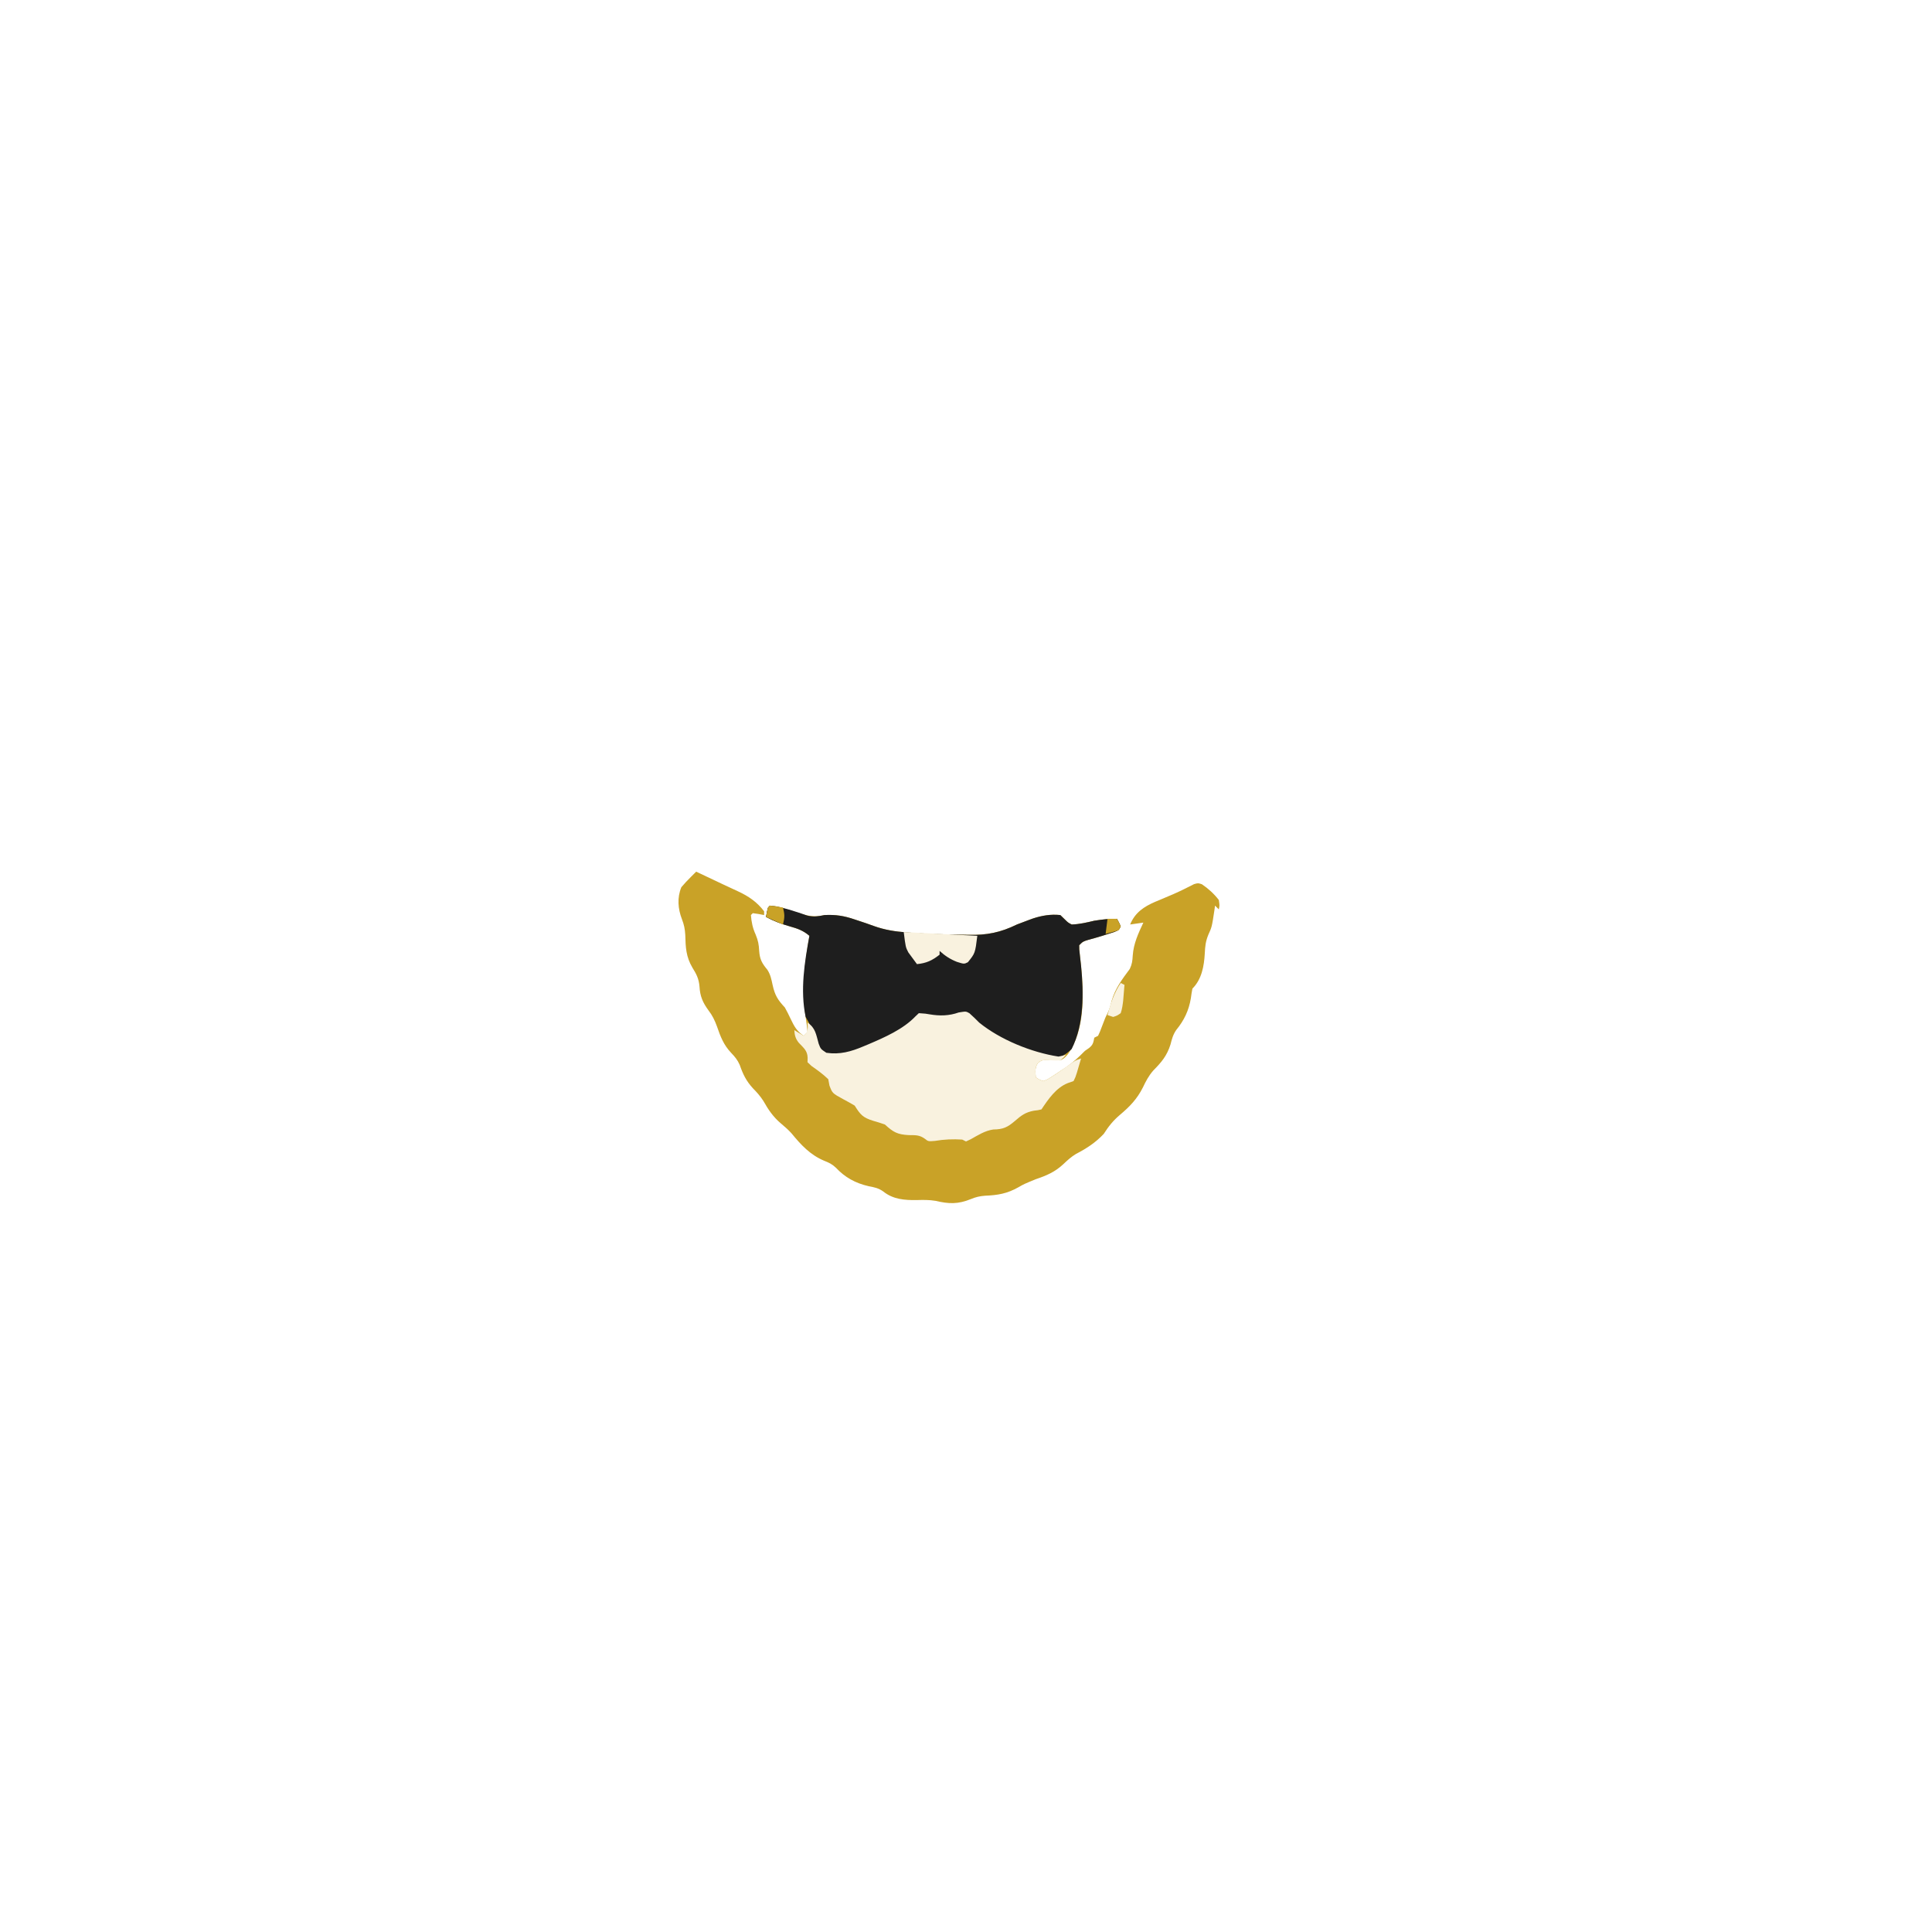
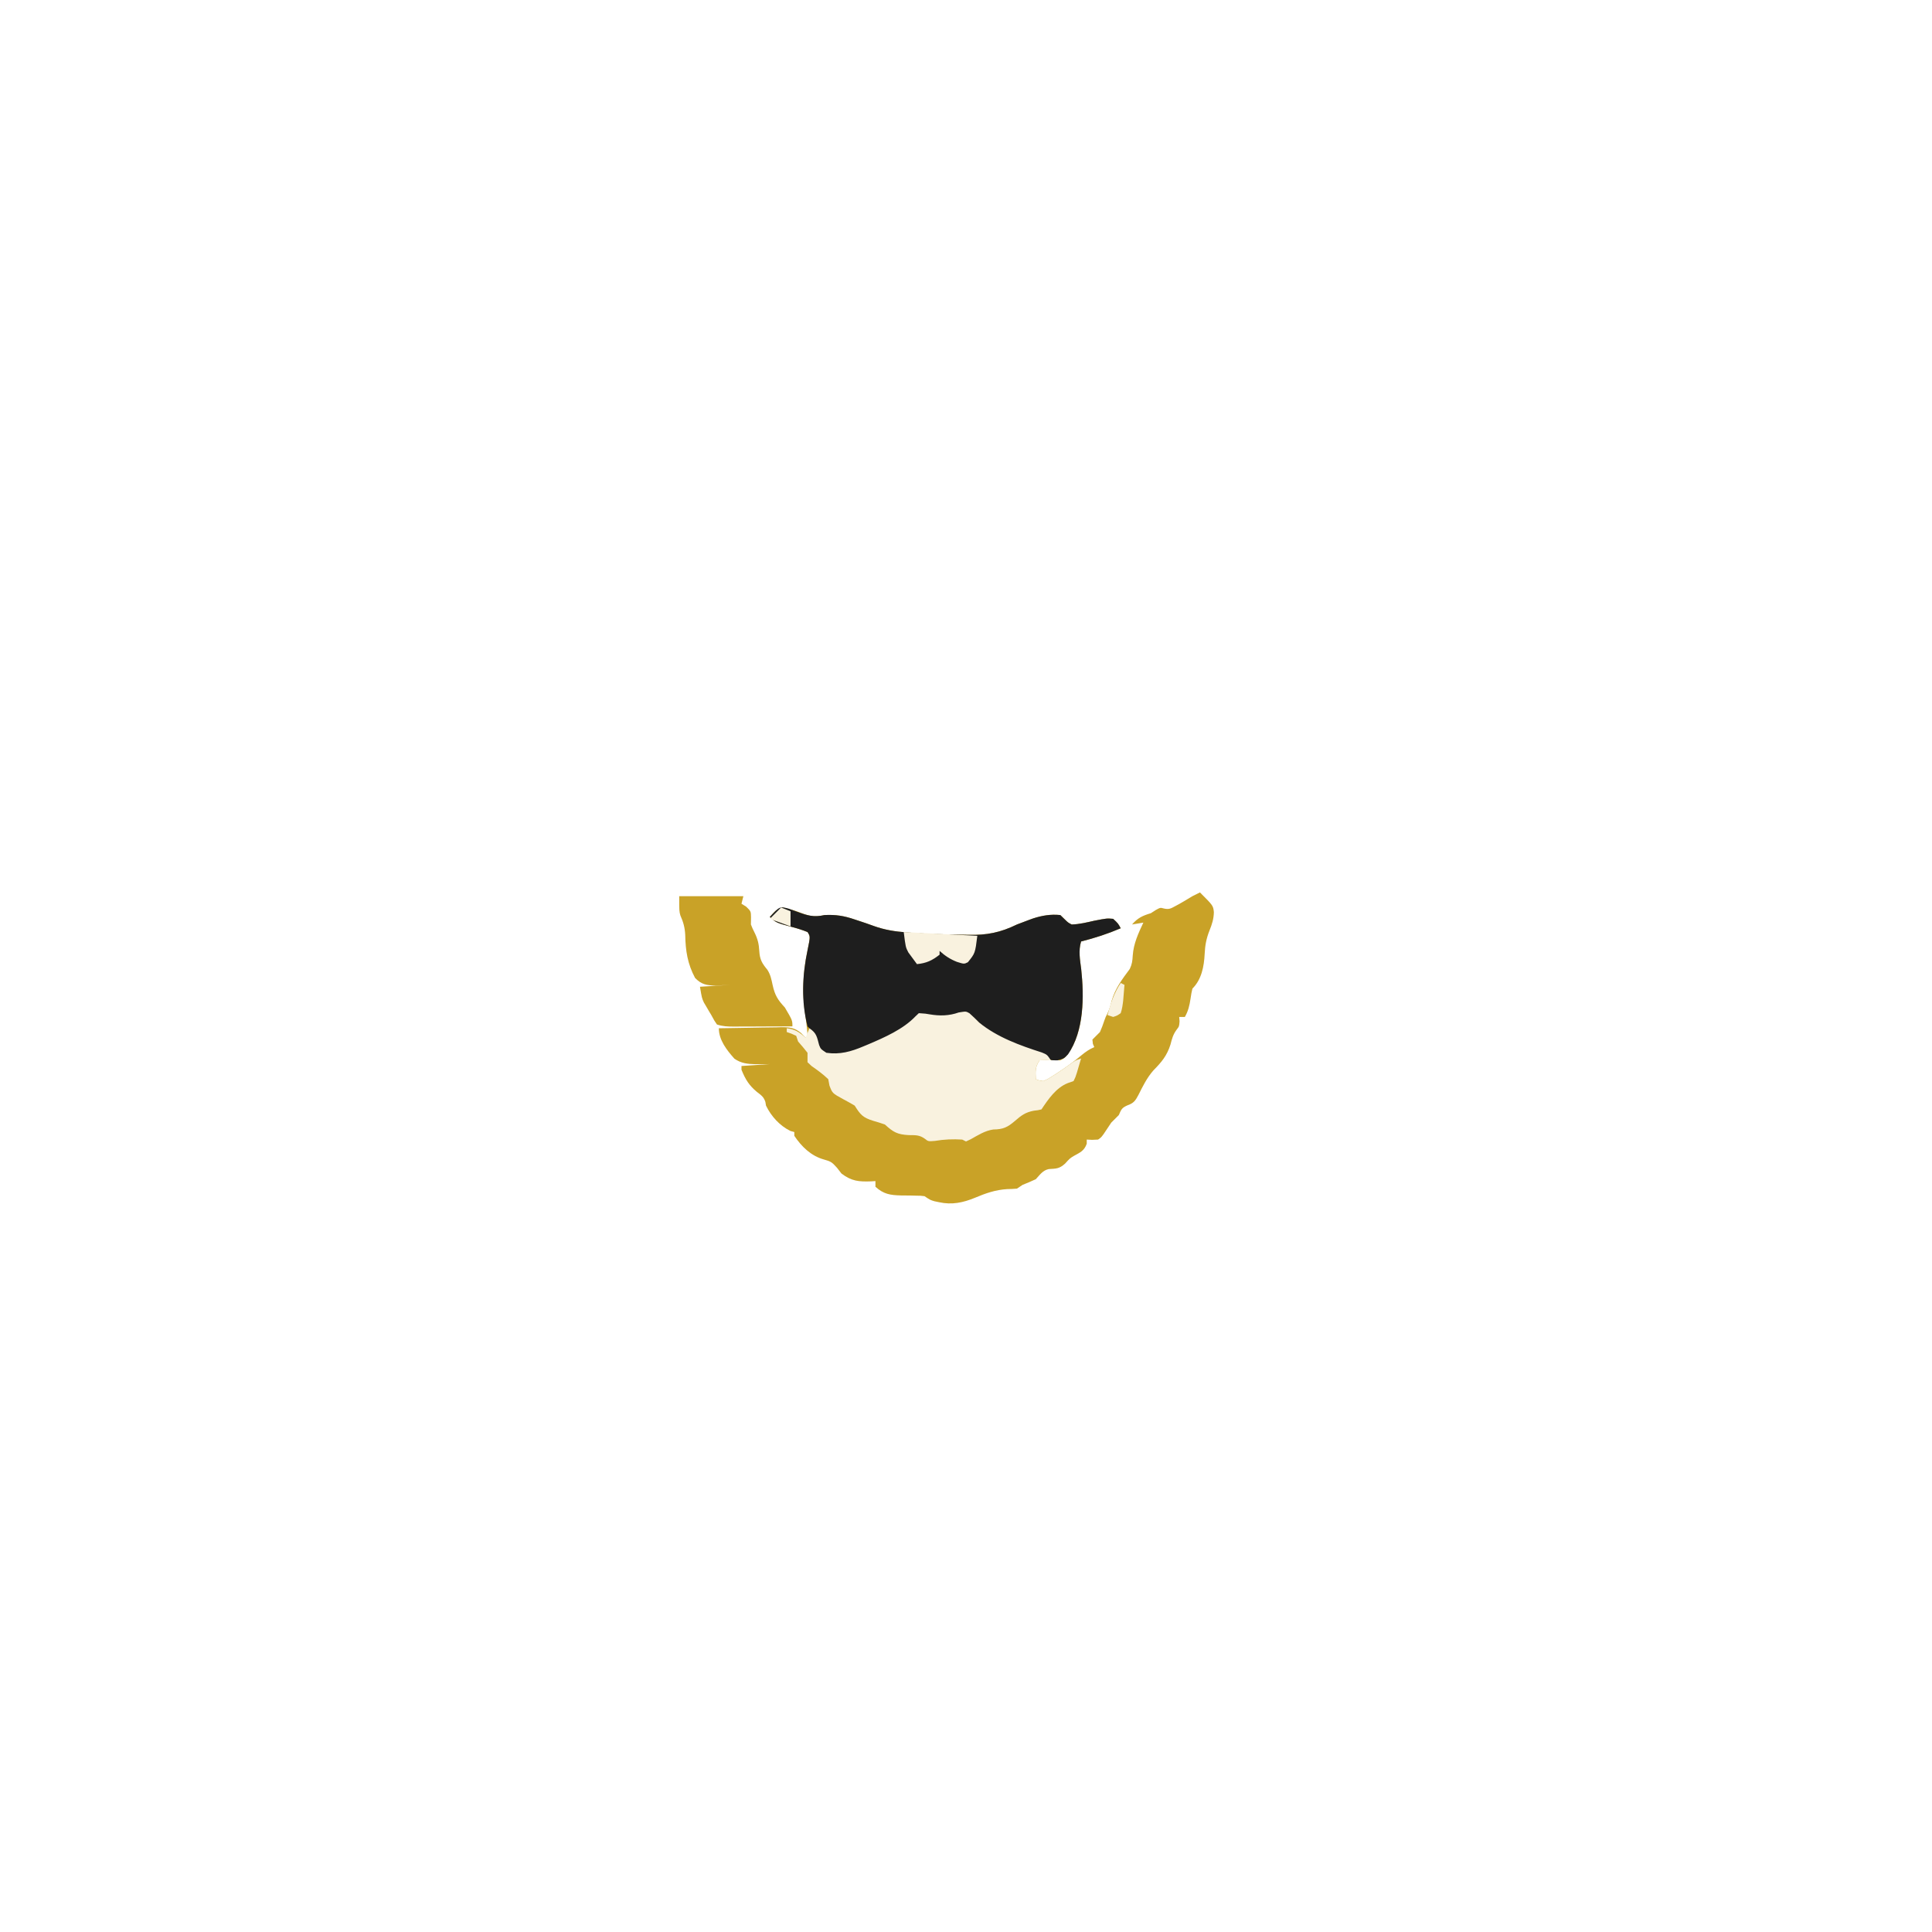
<svg xmlns="http://www.w3.org/2000/svg" viewBox="0 0 1024 1024" width="1024" height="1024">
-   <path fill="#C9A227" d="M 369 462 C 373.72 464.22 378.43 466.45 383.13 468.69 C 385.83 469.97 388.52 471.24 391.24 472.46 C 396.78 475.03 401.26 478.09 405 483 C 405 483.66 405 484.32 405 485 C 404.03 484.81 403.06 484.63 402.06 484.44 C 401.56 484.37 401.56 484.37 399 484 C 398.83 484.17 398.83 484.17 398 485 C 398.31 488.83 398.91 491.8 400.5 495.31 C 401.86 498.65 402.2 500.51 402.38 504 C 402.7 508.55 403.89 510.58 406.74 514.02 C 408.39 516.61 408.86 519.07 409.5 522.06 C 410.71 527.55 412.22 529.94 416 534 C 417.13 536 418.11 538.03 419.1 540.11 C 420.98 544.05 422.33 546.55 426 549 C 426.66 548.34 427.32 547.68 428 547 C 427.81 544.57 427.52 542.27 427.12 539.88 C 424.99 524.76 426.28 510.91 429 496 C 425.75 493.21 422.73 492.15 418.62 491 C 414.12 489.73 410.14 488.2 406 486 C 406.33 484.35 406.66 482.7 407 481 C 410.44 479.85 411.31 480.18 414.68 481.25 C 415.59 481.53 416.5 481.81 417.44 482.09 C 419.34 482.69 421.25 483.3 423.15 483.91 C 428.26 485.46 431.71 486.28 437 485 C 442.88 484.69 447.39 485.41 452.94 487.31 C 453.59 487.53 454.24 487.74 454.91 487.96 C 457.67 488.87 460.42 489.78 463.14 490.8 C 468.91 492.88 474.39 493.73 480.5 494.19 C 481.51 494.26 482.52 494.34 483.56 494.42 C 492.06 494.99 500.57 495.3 509.08 495.41 C 510.51 495.43 511.93 495.46 513.36 495.49 C 523 495.72 530.31 494.26 539 490 C 540.97 489.23 542.95 488.48 544.94 487.75 C 545.79 487.44 546.65 487.12 547.53 486.8 C 552.36 485.24 556.92 484.47 562 485 C 562.89 485.87 563.77 486.73 564.69 487.62 C 566.14 489.02 566.14 489.02 568 490 C 572.13 489.88 576 488.95 580 488 C 584.06 487.36 587.89 486.88 592 487 C 593.06 488.87 593.06 488.87 594 491 C 593 493 593 493 590.52 494 C 589.48 494.33 588.45 494.66 587.38 495 C 586.29 495.35 585.21 495.7 584.09 496.05 C 581.69 496.79 579.3 497.48 576.88 498.12 C 574 499 574 499 572 501 C 571.99 503.14 571.99 503.14 572.31 505.81 C 572.37 506.3 572.37 506.3 572.64 508.8 C 572.76 509.85 572.88 510.91 573 512 C 574.44 526.81 575.14 546.07 565.99 558.79 C 564 561 564 561 562 562 C 559.46 561.99 556.94 561.87 554.41 561.74 C 552 562 552 562 550.2 563.31 C 548.42 565.82 548.8 568.01 549 571 C 550.7 572.16 550.7 572.16 553 573 C 555.33 572.06 555.33 572.06 557.81 570.44 C 558.25 570.15 558.25 570.15 560.47 568.72 C 561.3 568.15 562.14 567.58 563 567 C 563.67 566.56 564.34 566.11 565.03 565.66 C 568.76 563.11 571.84 560.24 575 557 C 575.37 556.74 575.37 556.74 577.25 555.44 C 579.36 553.71 579.48 552.61 580 550 C 580.66 549.67 581.32 549.34 582 549 C 583 546.86 583 546.86 584 544.19 C 585.86 539.28 585.86 539.28 587.05 536.97 C 588.11 534.78 588.66 532.67 589.25 530.31 C 591.13 523.82 594.83 518.92 598.81 513.56 C 600.04 510.92 600.2 509.31 600.38 506.44 C 600.81 500.07 603.33 494.73 606 489 C 603.69 489.33 601.38 489.66 599 490 C 601.56 483.7 606.28 480.56 612.28 477.97 C 612.67 477.81 612.67 477.81 614.62 477 C 616.23 476.32 617.84 475.63 619.45 474.95 C 620.23 474.62 621.01 474.29 621.81 473.95 C 625.56 472.32 629.2 470.48 632.84 468.62 C 635 468 635 468 637.05 468.68 C 640.49 471.02 643.44 473.71 646 477 C 646.44 479.94 646.44 479.94 646 482 C 645.34 481.34 644.68 480.68 644 480 C 643.95 480.39 643.95 480.39 643.67 482.38 C 642.32 491.29 642.32 491.29 640.44 495.44 C 638.98 499.04 638.75 501.47 638.56 505.31 C 638.19 512.07 636.95 519.05 632 524 C 631.66 525.68 631.4 527.37 631.19 529.06 C 630.11 535.57 627.62 540.8 623.44 545.9 C 621.71 548.42 621.14 550.68 620.38 553.62 C 618.48 559.62 615.64 562.96 611.28 567.38 C 608.8 570.23 607.37 572.97 605.75 576.38 C 602.66 582.53 598.81 586.49 593.62 590.87 C 590 593.93 587.58 596.97 585 601 C 580.66 605.62 575.87 608.73 570.28 611.62 C 567.71 613.18 565.74 614.99 563.56 617.06 C 559.1 621.2 554.7 623.07 549 625 C 542.76 627.56 542.76 627.56 539.8 629.26 C 533.77 632.65 528.93 633.48 522.04 633.76 C 519.25 633.98 517.26 634.44 514.69 635.5 C 507.73 638.33 502.93 638.13 495.84 636.47 C 492.48 635.91 489.34 635.97 485.94 636.06 C 479.42 636.16 473.34 635.7 468.11 631.48 C 465.53 629.67 463.4 629.28 460.31 628.69 C 453.34 627.07 447.92 624.1 443 618.88 C 440.91 616.91 439.38 616.25 436.75 615.19 C 429.45 612.12 424.5 606.78 419.57 600.75 C 417.81 598.78 415.9 597.14 413.88 595.44 C 409.81 591.98 407.25 588.22 404.64 583.58 C 402.99 580.99 401.21 579.01 399.06 576.81 C 395.47 572.88 393.79 569.38 392.06 564.4 C 390.88 561.74 389.5 560.1 387.5 558 C 383.53 553.81 381.85 549.39 380 544 C 378.82 540.79 377.59 538.2 375.5 535.5 C 372.46 531.33 371.04 528.05 370.75 522.88 C 370.4 518.8 369.16 516.33 367 512.88 C 363.59 507.1 363.38 502.12 363.21 495.51 C 363.02 492.35 362.57 490.11 361.44 487.19 C 359.3 481.62 358.84 475.83 361.12 470.25 C 362.72 468.34 364.35 466.61 366.12 464.86 C 366.66 464.32 367.2 463.79 367.75 463.23 C 368.16 462.83 368.58 462.42 369 462Z" />
-   <path fill="#1E1E1E" d="M 408 480 C 414.88 480.75 421.43 483.03 427.92 485.29 C 431.4 486.09 433.52 485.69 437 485 C 442.88 484.69 447.39 485.41 452.94 487.31 C 453.59 487.53 454.24 487.74 454.91 487.96 C 457.67 488.87 460.42 489.78 463.14 490.8 C 468.91 492.88 474.39 493.73 480.5 494.19 C 481.51 494.26 482.52 494.34 483.56 494.42 C 492.06 494.99 500.57 495.3 509.08 495.41 C 510.51 495.43 511.93 495.46 513.36 495.49 C 523 495.72 530.31 494.26 539 490 C 540.97 489.23 542.95 488.48 544.94 487.75 C 545.36 487.59 545.36 487.59 547.53 486.8 C 552.36 485.24 556.92 484.47 562 485 C 562.89 485.87 563.77 486.73 564.69 487.62 C 566.14 489.02 566.14 489.02 568 490 C 572.13 489.88 576 488.95 580 488 C 584.06 487.36 587.89 486.88 592 487 C 593.06 488.87 593.06 488.87 594 491 C 593 493 593 493 590.52 494 C 589.48 494.33 588.45 494.66 587.38 495 C 586.29 495.35 585.21 495.7 584.09 496.05 C 581.69 496.79 579.3 497.48 576.88 498.12 C 574 499 574 499 572 501 C 571.99 503.14 571.99 503.14 572.31 505.81 C 572.37 506.3 572.37 506.3 572.64 508.8 C 572.76 509.85 572.88 510.91 573 512 C 574.4 526.4 574.63 542.67 568 556 C 564.45 559.34 561.92 560.79 557 561 C 556.01 560.34 555.02 559.68 554 559 C 552.11 558.42 550.22 557.89 548.31 557.38 C 535.92 553.66 523.72 547.72 514.5 538.5 C 512 537 512 537 508.25 537.75 C 507.91 537.86 507.91 537.86 506.17 538.41 C 501.09 539.79 495.96 539.21 490.88 538.12 C 487 538 487 538 484 540.38 C 483.43 540.93 482.86 541.48 482.28 542.05 C 471.65 551.14 454.15 559.87 440.02 559.5 C 437.33 558.83 435.98 557.94 434 556 C 432.84 553.26 432.84 553.26 431.94 550.12 C 430.72 545.97 429.26 542.69 427 539 C 424.04 524.72 426.42 510.12 429 496 C 425.75 493.21 422.73 492.15 418.62 491 C 414.12 489.73 410.14 488.2 406 486 C 406.88 481.12 406.88 481.12 408 480Z" />
-   <path fill="#F9F2DF" d="M 513.81 537.03 C 515.62 538.62 517.31 540.29 519 542 C 530.17 551.08 546.8 557.82 561 560 C 563.31 559.57 563.31 559.57 565 559 C 563.81 560.5 563.81 560.5 562 562 C 559.41 562.21 556.97 562 554.38 561.82 C 552 562 552 562 550.2 563.3 C 548.42 565.82 548.8 568.01 549 571 C 550.7 572.16 550.7 572.16 553 573 C 555.33 572.06 555.33 572.06 557.81 570.44 C 558.69 569.88 559.56 569.32 560.46 568.74 C 562.64 567.25 564.8 565.74 566.94 564.19 C 570 562 570 562 573 561 C 572.52 562.63 572.04 564.25 571.56 565.88 C 571.3 566.78 571.03 567.69 570.76 568.62 C 570 571 570 571 569 573 C 568.5 573.18 568.5 573.18 565.94 574.07 C 559.71 576.55 555.62 582.58 552 588 C 550.19 588.45 550.19 588.45 548 588.69 C 543.63 589.49 541.32 591.15 538 594.07 C 533.95 597.55 531.7 598.58 526.44 598.66 C 522.04 599.28 518.35 601.69 514.51 603.82 C 513.68 604.21 512.85 604.6 512 605 C 511.34 604.67 510.68 604.34 510 604 C 505.16 603.7 500.41 603.87 495.63 604.69 C 492 605 492 605 490.17 603.55 C 487.26 601.47 485.17 601.67 481.63 601.63 C 475.61 601.3 473.48 600.1 469 596 C 466.98 595.3 464.94 594.65 462.88 594.07 C 457.38 592.38 456.07 590.89 453 586 C 450.99 584.8 448.95 583.66 446.88 582.57 C 441.17 579.44 441.17 579.44 439.63 575.38 C 439.52 574.82 439.52 574.82 439 572 C 436.21 569.33 433.3 567.21 430.13 565 C 429.43 564.34 428.72 563.68 428 563 C 428.02 562.24 428.04 561.48 428.06 560.69 C 427.97 556.85 425.94 555.44 423.4 552.72 C 421.65 550.57 421.17 548.75 421 546 C 421.83 546.5 421.83 546.5 426 549 C 428 547 428 547 428.13 544.38 C 428.09 543.59 428.04 542.81 428 542 C 432.32 544.88 432.54 548.41 433.94 553.25 C 435 556 435 556 438 558 C 445.16 559.06 451.16 557.35 457.69 554.57 C 458.55 554.21 459.41 553.85 460.29 553.49 C 468.84 549.84 478.68 545.54 485.18 538.72 C 485.48 538.44 485.48 538.44 487 537 C 490.69 537.25 490.69 537.25 492.79 537.63 C 498.14 538.53 503.02 538.43 508.13 536.63 C 512 536 512 536 513.81 537.03Z" />
+   <path fill="#C9A227" d="M 636 473 C 643 480 643 480 643.38 483.44 C 643.3 487.06 642.41 489.83 641.06 493.19 C 639.38 497.43 638.71 501 638.5 505.56 C 638.17 512.25 636.89 519.11 632 524 C 631.44 526.46 631.44 526.46 631 529.38 C 630.46 532.98 629.81 535.82 628 539 C 627.01 539 626.02 539 625 539 C 625.06 539.74 625.12 540.49 625.19 541.25 C 625 544 625 544 623.59 545.82 C 621.72 548.38 621.17 550.57 620.38 553.62 C 618.49 559.6 615.66 562.93 611.32 567.34 C 607.88 571.29 605.74 575.65 603.41 580.31 C 601.77 583.44 600.86 584.7 597.5 585.88 C 594.49 587.23 594.29 588.07 593 591 C 591.67 592.33 590.33 593.67 589 595 C 587.66 596.99 586.32 598.99 585 601 C 583.62 602.88 583.62 602.88 582 604 C 578.81 604.19 578.81 604.19 576 604 C 576 604.72 576 605.44 576 606.19 C 574.63 610.03 572.5 610.8 569.05 612.73 C 567 614 567 614 564.5 616.75 C 561.44 619.5 559.85 619.38 555.91 619.63 C 552.72 620.25 551.15 622.69 549 625 C 546.7 626.07 544.37 627.08 542 628 C 541.01 628.66 540.02 629.32 539 630 C 537.28 630.15 535.54 630.22 533.81 630.25 C 527.58 630.64 522.48 632.43 516.78 634.83 C 510.48 637.44 504.5 638.7 497.69 637.19 C 496.87 637.02 496.05 636.84 495.2 636.67 C 493 636 493 636 490 634 C 487.92 633.74 487.92 633.74 485.54 633.73 C 484.68 633.71 483.81 633.69 482.92 633.66 C 481.11 633.64 479.3 633.62 477.49 633.61 C 471.77 633.46 468.31 632.91 464 629 C 464 628.01 464 627.02 464 626 C 463.29 626.05 462.57 626.09 461.84 626.14 C 455.19 626.39 451.34 626.06 446 622 C 445.22 620.99 444.43 619.98 443.62 618.94 C 440.96 615.95 440.3 615.56 436.69 614.56 C 429.89 612.66 424.88 607.79 421 602 C 421 601.34 421 600.68 421 600 C 420.66 599.91 420.66 599.91 418.94 599.44 C 413.28 596.67 408.75 591.66 406 586 C 405.89 585.36 405.78 584.72 405.67 584.06 C 404.78 581.34 403.44 580.47 401.19 578.75 C 396.96 575.23 395.07 572.08 393 567 C 393 566.34 393 565.68 393 565 C 397.95 564.67 402.9 564.34 408 564 C 406.76 564.01 406.76 564.01 400.5 564.06 C 396.11 563.92 392.95 563.65 389.26 561.14 C 385.23 556.61 381 551.25 381 545 C 386.59 544.88 392.17 544.79 397.76 544.73 C 399.66 544.7 401.56 544.67 403.46 544.62 C 406.19 544.56 408.93 544.53 411.66 544.51 C 412.51 544.49 413.35 544.46 414.22 544.43 C 418.55 544.43 421.18 544.71 424.58 547.53 C 424.98 547.94 424.98 547.94 427 550 C 427.33 549.67 427.66 549.34 428 549 C 427.93 547.48 427.8 545.95 427.62 544.44 C 427.53 543.52 427.43 542.6 427.32 541.66 C 427.07 539.56 426.76 537.47 426.44 535.38 C 425.12 524.57 425.78 514.18 428.02 503.58 C 429.51 496.35 429.51 496.35 428 494 C 425.36 492.95 422.92 492.15 420.19 491.44 C 411.39 489.07 411.39 489.07 408 486 C 411.52 482.04 411.52 482.04 415 481 C 418.55 481.76 421.76 482.74 425.14 484.06 C 429.62 485.77 432.2 486.07 437 485 C 442.88 484.69 447.39 485.41 452.94 487.31 C 453.59 487.53 454.24 487.74 454.91 487.96 C 457.67 488.87 460.42 489.78 463.14 490.8 C 468.91 492.88 474.39 493.73 480.5 494.19 C 481.01 494.23 481.01 494.23 483.56 494.42 C 492.06 494.99 500.57 495.3 509.08 495.41 C 510.51 495.43 511.93 495.46 513.36 495.49 C 523 495.72 530.31 494.26 539 490 C 540.97 489.23 542.95 488.48 544.94 487.75 C 545.36 487.59 545.36 487.59 547.53 486.8 C 552.36 485.24 556.92 484.47 562 485 C 562.44 485.43 562.44 485.43 564.69 487.62 C 566.15 489.02 566.15 489.02 568 490 C 572.11 489.88 576 488.91 580 488 C 586.69 486.71 586.69 486.71 590 487 C 592.62 489.44 592.62 489.44 594 492 C 587.12 494.94 580.25 497.18 573 499 C 571.5 504 572.43 508.62 573.06 513.69 C 574.61 527.94 574.73 546.64 565.99 558.79 C 564 561 564 561 562 562 C 559.17 561.99 556.36 561.87 553.53 561.74 C 552.7 561.83 551.86 561.91 551 562 C 548.57 565.64 548.84 567.71 549 572 C 550.7 572.66 550.7 572.66 553 573 C 555.33 571.96 555.33 571.96 557.81 570.38 C 558.69 569.82 559.57 569.26 560.47 568.68 C 564.89 565.74 569.15 562.76 573.19 559.31 C 575.46 557.45 577.32 556.13 580 555 C 579.75 554.42 579.5 553.85 579.25 553.25 C 579.17 552.51 579.09 551.76 579 551 C 580.33 549.67 581.67 548.33 583 547 C 583.9 545.03 584.61 543.05 585.29 541 C 586 539 586 539 587.01 537.04 C 588.09 534.82 588.65 532.7 589.25 530.31 C 591.13 523.82 594.83 518.92 598.81 513.56 C 600.04 510.92 600.2 509.31 600.38 506.44 C 600.81 500.07 603.33 494.73 606 489 C 605.01 489.17 605.01 489.17 600 490 C 603.07 486.46 605.57 485.36 610 484 C 610.87 483.44 611.73 482.89 612.62 482.31 C 615 481 615 481 616.9 481.53 C 619.59 482.13 620.55 481.55 622.94 480.25 C 623.63 479.88 624.33 479.5 625.04 479.12 C 627.38 477.78 629.7 476.41 632 475 C 633.33 474.32 634.66 473.65 636 473Z" />
+   <path fill="#1E1E1E" d="M 418.09 481.64 C 419.57 482.15 421.04 482.68 422.5 483.25 C 427.87 485.22 431.26 486.3 437 485 C 442.88 484.69 447.39 485.41 452.93 487.31 C 453.59 487.53 454.24 487.74 454.91 487.96 C 457.67 488.87 460.41 489.78 463.14 490.8 C 468.91 492.88 474.39 493.73 480.5 494.19 C 481.51 494.26 482.52 494.34 483.56 494.42 C 492.06 494.99 500.56 495.3 509.08 495.41 C 510.5 495.43 511.93 495.45 513.36 495.49 C 523 495.72 530.3 494.26 539 490 C 540.97 489.23 542.95 488.48 544.93 487.75 C 545.36 487.59 545.36 487.59 547.52 486.8 C 552.36 485.24 556.92 484.47 562 485 C 562.88 485.87 563.77 486.73 564.68 487.62 C 566.15 489.02 566.15 489.02 568 490 C 572.11 489.88 576 488.91 580 488 C 586.68 486.71 586.68 486.71 590 487 C 592.62 489.44 592.62 489.44 594 492 C 587.12 494.94 580.25 497.18 573 499 C 571.5 504 572.43 508.62 573.06 513.69 C 574.62 528.09 574.6 546.36 566.08 558.79 C 564 561 564 561 560.5 562 C 557 562 557 562 555.27 560.67 C 552.15 558.38 548.7 557.42 545.06 556.25 C 534.73 552.73 525.59 548.79 517.75 540.94 C 513.67 537.04 513.67 537.04 510.7 536.87 C 508.43 537.44 508.43 537.44 506.21 538.23 C 501.22 539.96 495.94 539.21 490.87 538.12 C 487 538 487 538 484 540.37 C 483.43 540.93 482.86 541.48 482.27 542.05 C 471.64 551.14 454.14 559.87 440.01 559.5 C 437.36 558.84 435.97 557.89 434 556 C 432.8 553.59 432.8 553.59 431.87 550.94 C 430.18 546.19 430.18 546.19 428 544 C 424.59 530.68 425.2 516.9 428.02 503.58 C 429.51 496.35 429.51 496.35 428 494 C 425.35 492.94 422.92 492.15 420.18 491.44 C 411.38 489.07 411.38 489.07 408 486 C 413.29 480.34 413.29 480.34 418.09 481.64Z" />
+   <path fill="#F9F2DF" d="M 513.81 537.03 C 515.62 538.62 517.31 540.29 519 542 C 528.6 549.8 540.61 554.12 552.27 557.86 C 555 559 555 559 557 562 C 556.05 561.94 555.1 561.88 554.13 561.82 C 553.61 561.85 553.61 561.85 551 562 C 548.57 565.65 548.84 567.72 549 572 C 550.7 572.67 550.7 572.67 553 573 C 555.33 571.96 555.33 571.96 557.81 570.38 C 558.69 569.82 559.56 569.27 560.46 568.7 C 562.65 567.24 564.81 565.74 566.94 564.19 C 570 562 570 562 573 561 C 572.52 562.63 572.04 564.25 571.56 565.88 C 571.3 566.78 571.03 567.69 570.76 568.62 C 570 571 570 571 569 573 C 568.5 573.18 568.5 573.18 565.94 574.07 C 559.71 576.55 555.62 582.58 552 588 C 550.19 588.45 550.19 588.45 548 588.69 C 543.63 589.49 541.32 591.15 538 594.07 C 533.95 597.55 531.7 598.58 526.44 598.66 C 522.04 599.28 518.35 601.69 514.51 603.82 C 513.68 604.21 512.85 604.6 512 605 C 511.34 604.67 510.68 604.34 510 604 C 505.16 603.7 500.41 603.87 495.63 604.69 C 492 605 492 605 490.17 603.55 C 487.26 601.47 485.17 601.67 481.63 601.63 C 475.61 601.3 473.48 600.1 469 596 C 466.98 595.3 464.94 594.65 462.88 594.07 C 457.38 592.38 456.07 590.89 453 586 C 450.99 584.8 448.95 583.66 446.88 582.57 C 441.17 579.44 441.17 579.44 439.63 575.38 C 439.52 574.82 439.52 574.82 439 572 C 436.21 569.33 433.3 567.21 430.13 565 C 429.43 564.34 428.72 563.68 428 563 C 428 561.34 428 559.67 428 558 C 426.4 555.95 424.73 553.95 423 552 C 422.67 551.01 422.34 550.02 422 549 C 419.44 547.82 419.44 547.82 417 547 C 417 546.34 417 545.68 417 545 C 421.4 545.51 423.71 547.09 427 550 C 427.66 548.35 428.32 546.7 429 545 C 432.87 547.58 432.98 549.6 434.16 553.91 C 435 556 435 556 438 558 C 445.16 559.06 451.16 557.35 457.69 554.57 C 458.55 554.21 459.41 553.85 460.29 553.49 C 468.84 549.84 478.68 545.54 485.18 538.72 C 485.48 538.44 485.48 538.44 487 537 C 490.69 537.25 490.69 537.25 492.79 537.63 C 498.14 538.53 503.02 538.43 508.13 536.63 C 512 536 512 536 513.81 537.03Z" />
+   <path fill="#C9A227" d="M 360 475 C 371.22 475 382.44 475 394 475 C 393.67 476.32 393.34 477.64 393 479 C 393.82 479.52 394.65 480.03 395.5 480.56 C 398 483 398 483 398.06 486.19 C 398.04 487.45 398.02 488.7 398 490 C 398.84 492.1 398.84 492.1 399.94 494.31 C 401.61 497.71 402.25 500.34 402.44 504.12 C 402.72 508.64 403.91 510.61 406.74 514.02 C 408.39 516.61 408.86 519.07 409.5 522.06 C 410.71 527.55 412.22 529.94 416 534 C 420 540.81 420 540.81 420 544 C 414.79 544.02 409.57 544.04 404.36 544.05 C 402.58 544.06 400.81 544.07 399.03 544.08 C 396.49 544.09 393.94 544.09 391.39 544.1 C 390.99 544.1 390.99 544.1 388.98 544.11 C 385.72 544.11 383.11 544.04 380 543 C 378.62 541 378.62 541 377 538 C 376.58 537.3 376.16 536.6 375.73 535.88 C 375.51 535.5 375.51 535.5 374.38 533.56 C 373.95 532.84 373.52 532.12 373.09 531.38 C 372 529 372 529 371 523 C 373.64 522.84 373.64 522.84 387 522 C 385.75 522.06 385.75 522.06 379.44 522.38 C 374.61 522.28 371.87 521.89 368.41 518.34 C 364.4 510.82 363.34 503.96 363.18 495.41 C 362.98 491.61 362.16 488.68 360.62 485.22 C 360 483 360 483 360 475Z" />
  <path fill="#F9F2DF" d="M 479 494 C 491.87 494.66 504.74 495.32 518 496 C 516.85 505.22 516.85 505.22 513 510 C 511 511 511 511 507.19 509.81 C 503.6 508.4 500.88 506.61 498 504 C 498 504.66 498 505.32 498 506 C 494.07 509.09 490.98 510.53 486 511 C 485 509.68 484.03 508.34 483.06 507 C 482.52 506.26 481.97 505.51 481.41 504.75 C 480 502 480 502 479 494Z" />
  <path fill="#F9F2DF" d="M 594 521 C 594.66 521.33 595.32 521.66 596 522 C 595.86 523.75 595.71 525.5 595.56 527.25 C 595.48 528.22 595.4 529.2 595.32 530.2 C 595.05 532.58 594.77 534.73 594 537 C 592.12 538.31 592.12 538.31 590 539 C 589.01 538.67 588.02 538.34 587 538 C 588.62 531.9 590.47 526.3 594 521Z" />
-   <path fill="#C9A227" d="M 408 480 C 410.34 480.29 412.67 480.62 415 481 C 415.92 484.68 415.96 486.16 415 490 C 413.51 489.34 413.51 489.34 406 486 C 406.88 481.12 406.88 481.12 408 480Z" />
-   <path fill="#C9A227" d="M 587 487 C 588.65 487 590.3 487 592 487 C 593.06 488.88 593.06 488.88 594 491 C 593.67 491.66 593.34 492.32 593 493 C 590.69 493.73 588.35 494.4 586 495 C 586.33 492.36 586.66 489.72 587 487Z" />
+   <path fill="#F9F2DF" d="M 414 481 C 414.82 481.33 414.82 481.33 419 483 C 419 485.64 419 488.28 419 491 C 415.37 489.68 411.74 488.36 408 487 C 410 485 412 483 414 481Z" />
</svg>
